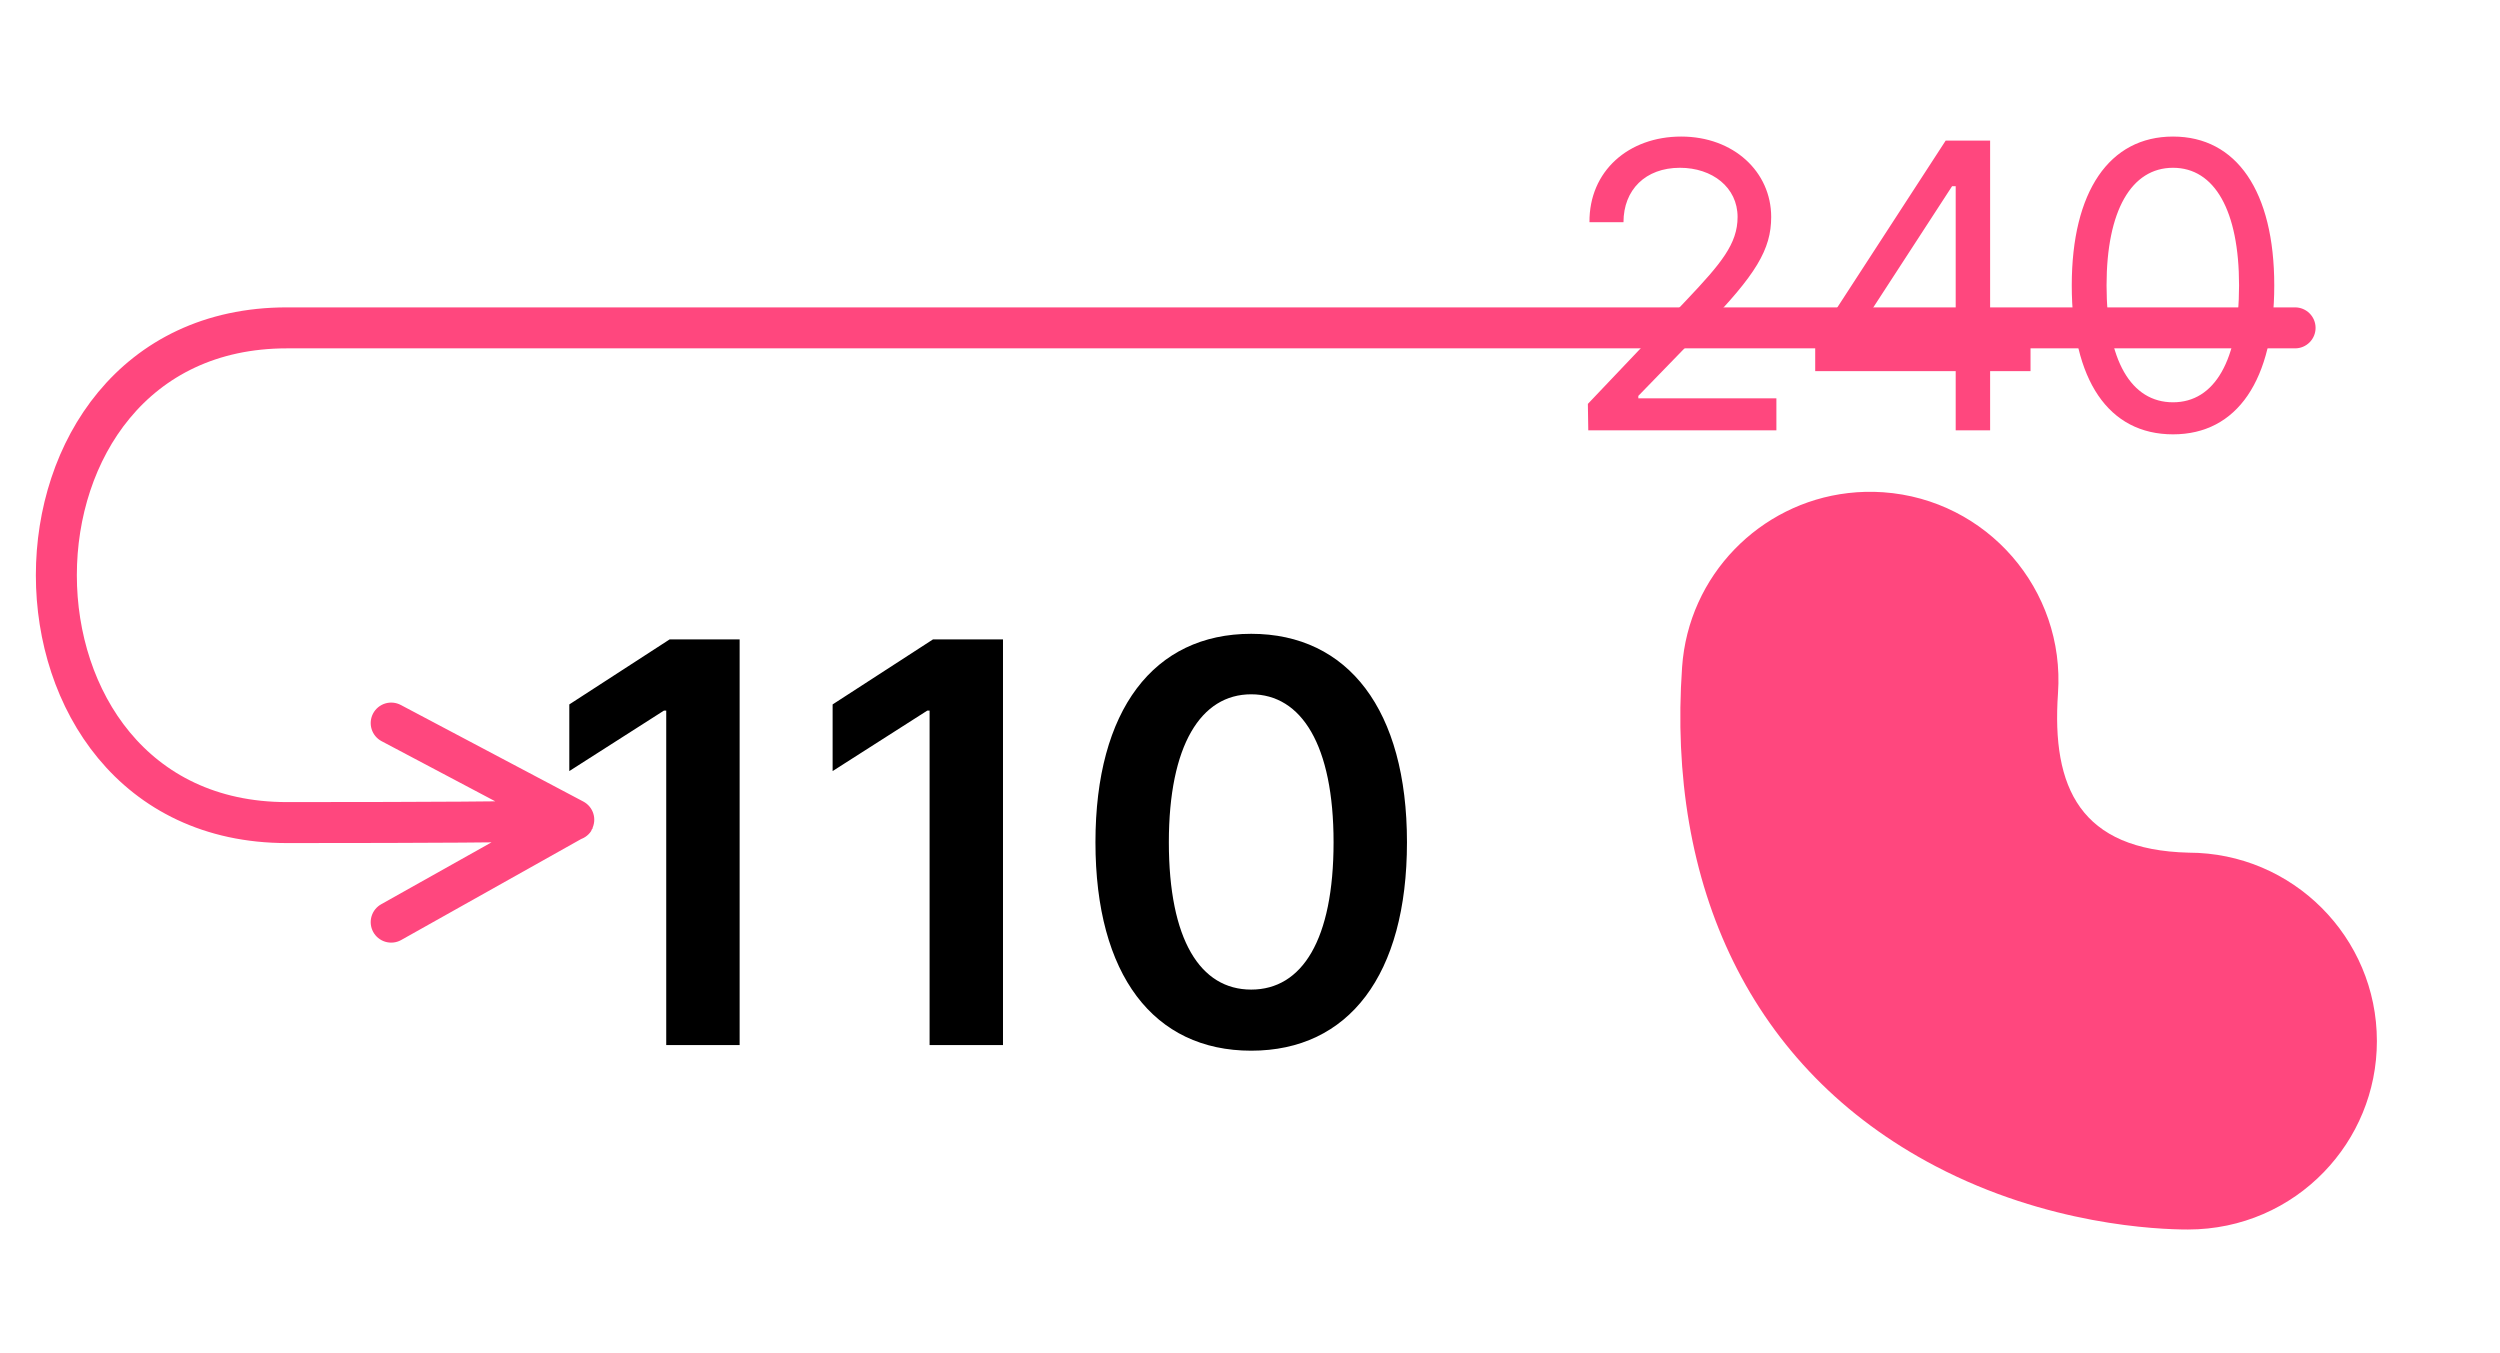
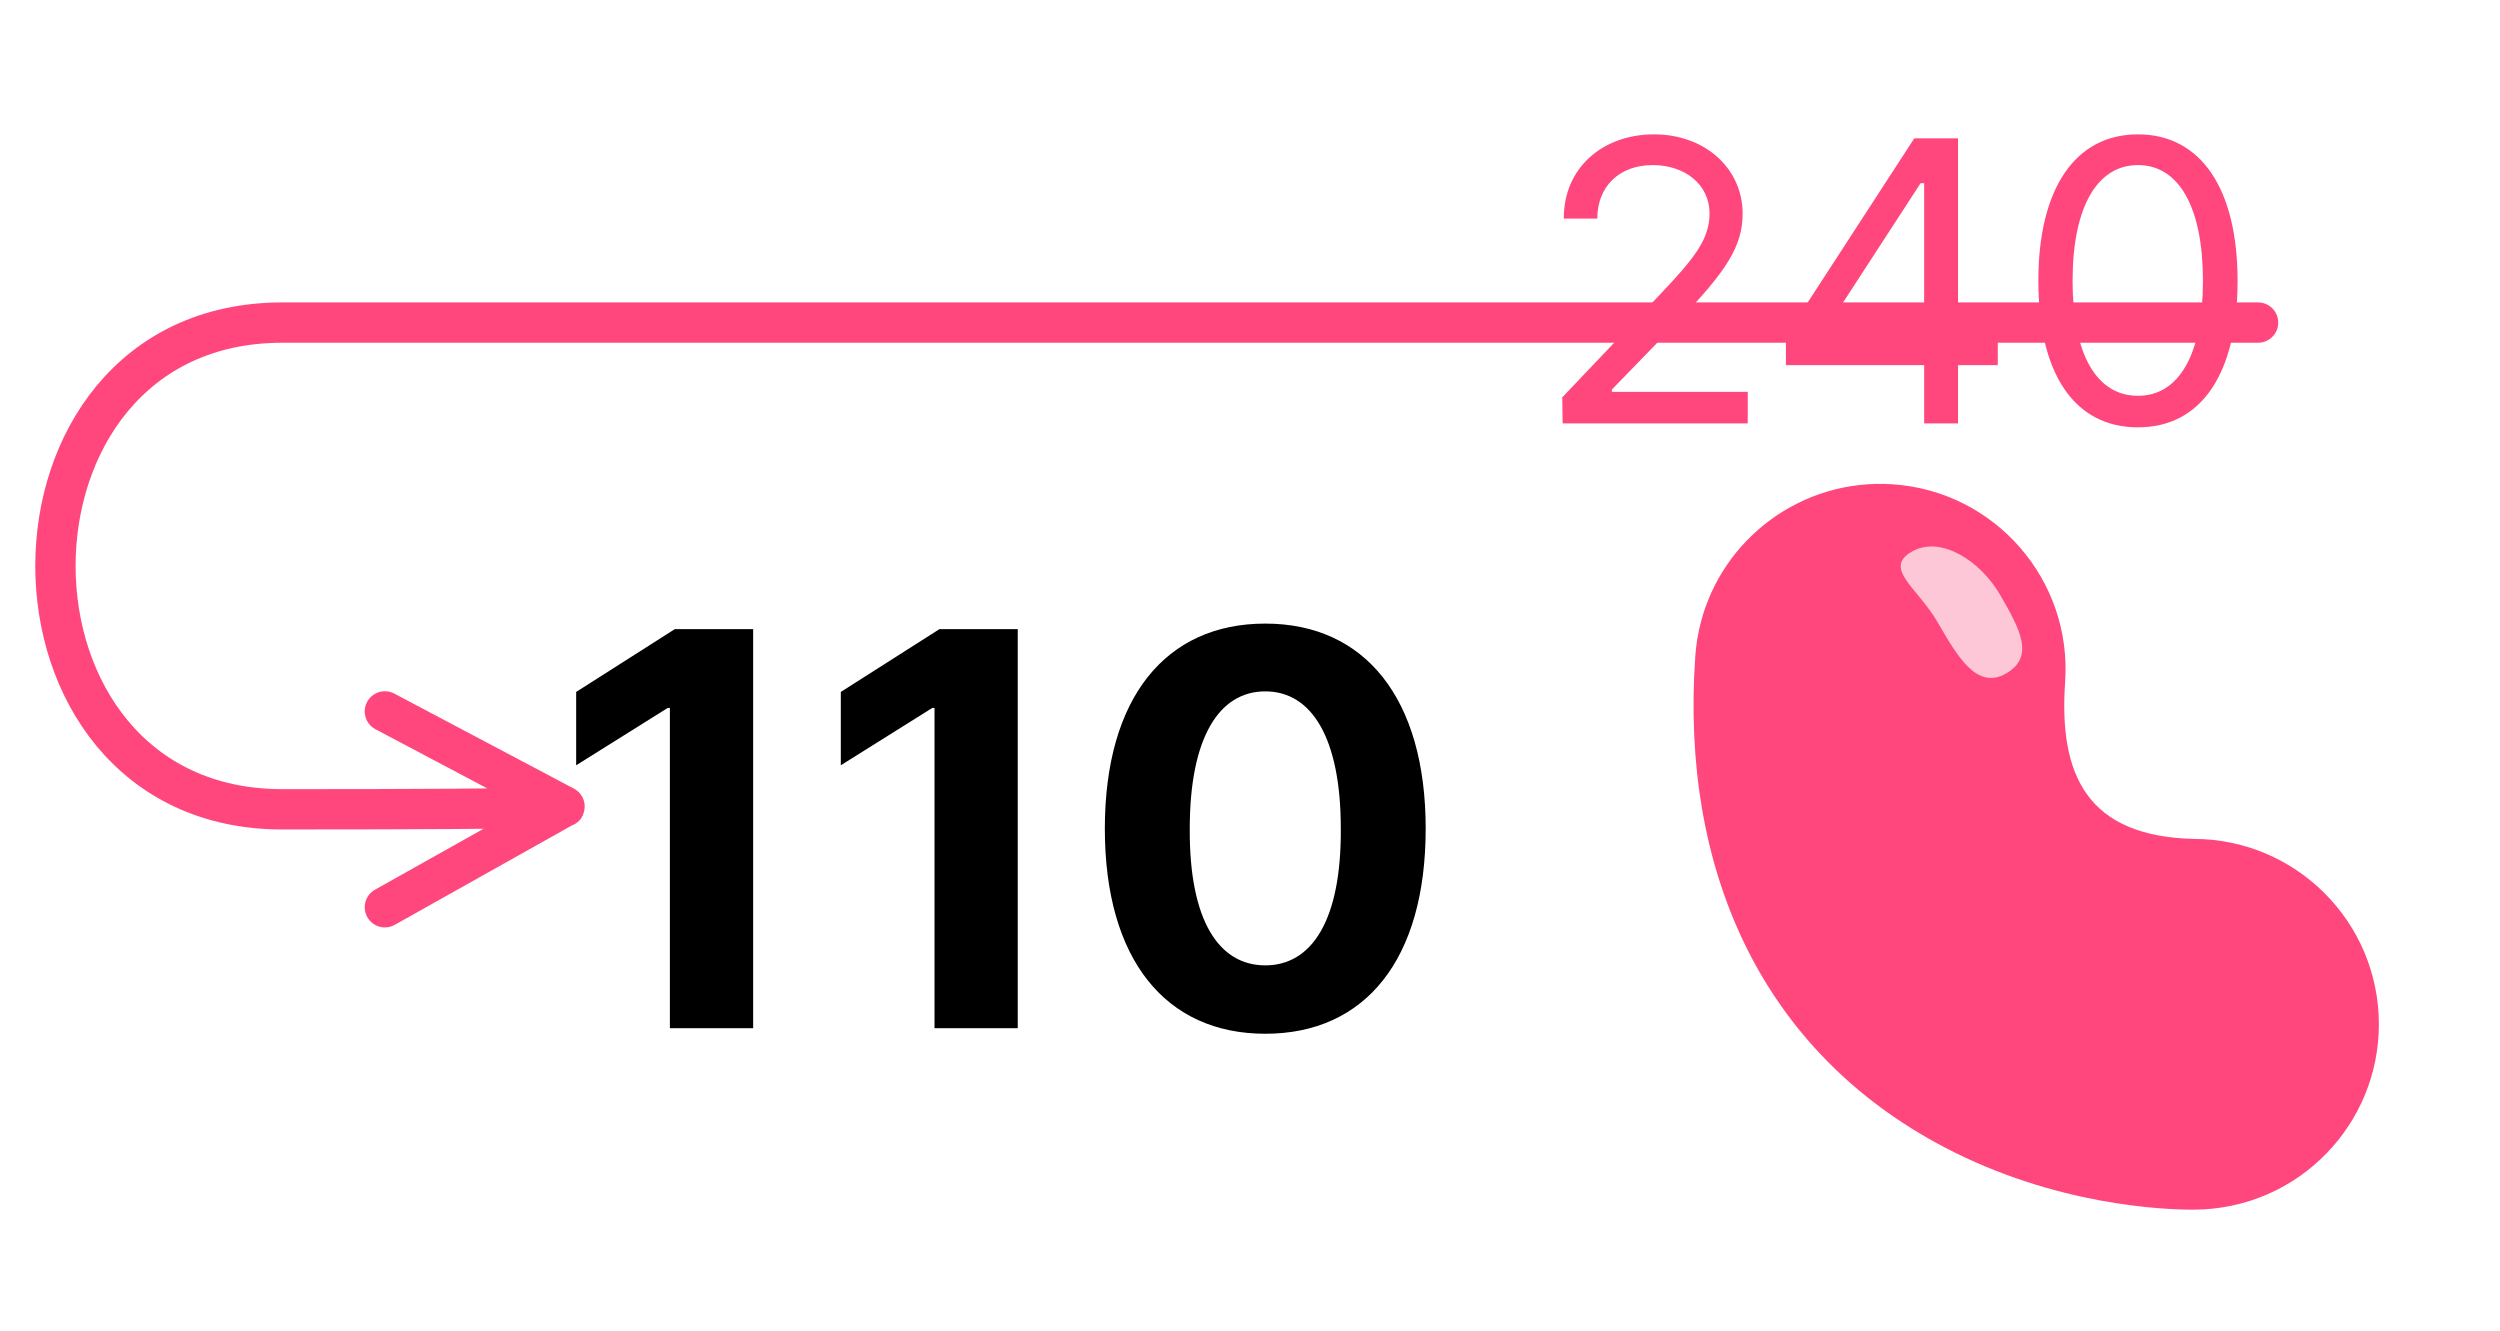
- <svg xmlns="http://www.w3.org/2000/svg" width="61" height="33" viewBox="0 0 61 33" fill="none">
+ <svg xmlns="http://www.w3.org/2000/svg" width="62" height="33" viewBox="0 0 62 33" fill="none">
  <path d="M38.754 10.5L38.744 9.855L41.156 7.316C41.996 6.428 42.397 5.949 42.397 5.295C42.397 4.572 41.781 4.094 40.99 4.094C40.15 4.094 39.613 4.631 39.613 5.422H38.783C38.773 4.172 39.74 3.332 41.02 3.332C42.299 3.332 43.217 4.191 43.217 5.295C43.217 6.086 42.846 6.701 41.596 7.99L39.975 9.66V9.719H43.344V10.5H38.754ZM44.291 9.055V8.332L47.475 3.43H48.559V8.283H49.545V9.055H48.559V10.5H47.719V9.055H44.291ZM45.238 8.283H47.719V4.543H47.631L45.238 8.225V8.283ZM53.022 10.598C51.449 10.598 50.551 9.279 50.551 6.965C50.551 4.67 51.469 3.332 53.022 3.332C54.574 3.332 55.492 4.67 55.492 6.965C55.492 9.279 54.584 10.598 53.022 10.598ZM53.022 9.816C54.037 9.816 54.633 8.791 54.633 6.965C54.633 5.139 54.037 4.094 53.022 4.094C52.006 4.094 51.4 5.139 51.4 6.965C51.4 8.791 51.996 9.816 53.022 9.816Z" fill="#FF477E" />
  <path d="M14 20C14 20 14.5 20.071 7 20.071C-0.5 20.071 -0.5 8 7 8C14.5 8 56 8 56 8M14 20L9.545 17.643M14 20L9.545 22.5" stroke="#FF477E" stroke-linecap="round" stroke-linejoin="round" />
-   <path d="M18.047 15.602V25.5H16.256V17.338H16.201L13.891 18.814V17.188L16.338 15.602H18.047ZM24.473 15.602V25.5H22.682V17.338H22.627L20.316 18.814V17.188L22.764 15.602H24.473ZM30.529 25.637C28.15 25.637 26.729 23.791 26.729 20.551C26.729 17.324 28.15 15.465 30.529 15.465C32.895 15.465 34.33 17.324 34.33 20.551C34.33 23.791 32.908 25.637 30.529 25.637ZM30.529 24.146C31.773 24.146 32.539 22.93 32.539 20.551C32.539 18.186 31.76 16.941 30.529 16.941C29.299 16.941 28.52 18.186 28.52 20.551C28.52 22.93 29.285 24.146 30.529 24.146Z" fill="black" />
-   <path d="M53.404 20.805C50.764 20.74 50.055 19.227 50.215 16.917C50.392 14.384 48.481 12.188 45.949 12.011C45.659 11.991 45.373 11.998 45.094 12.031C42.94 12.281 41.199 14.034 41.043 16.278C40.673 21.58 42.686 26.076 47.227 28.455C49.963 29.889 52.633 30 53.386 30C54.699 30 55.871 29.46 56.703 28.598C57.507 27.767 57.996 26.637 57.996 25.402C57.996 22.866 55.94 20.808 53.404 20.805Z" fill="#FF477E" />
+   <path d="M18.678 15.602V25.5H16.613V17.557H16.559L14.289 18.979V17.16L16.736 15.602H18.678ZM25.24 15.602V25.5H23.176V17.557H23.121L20.852 18.979V17.16L23.299 15.602H25.24ZM31.379 25.637C28.904 25.637 27.4 23.791 27.4 20.551C27.4 17.311 28.904 15.465 31.379 15.465C33.853 15.465 35.357 17.324 35.357 20.551C35.357 23.805 33.853 25.637 31.379 25.637ZM31.379 23.941C32.527 23.941 33.266 22.834 33.252 20.551C33.252 18.295 32.527 17.146 31.379 17.146C30.23 17.146 29.506 18.295 29.506 20.551C29.492 22.834 30.23 23.941 31.379 23.941Z" fill="black" />
+   <path d="M54.404 20.805C51.764 20.74 51.055 19.227 51.215 16.917C51.392 14.384 49.481 12.188 46.949 12.011C46.659 11.991 46.373 11.998 46.094 12.031C43.94 12.281 42.199 14.034 42.043 16.278C41.673 21.58 43.686 26.076 48.227 28.455C50.963 29.889 53.633 30 54.386 30C55.699 30 56.871 29.46 57.703 28.598C58.507 27.767 58.996 26.637 58.996 25.402C58.996 22.866 56.94 20.808 54.404 20.805Z" fill="#FF477E" />
+   <path d="M49.609 14.762C50.102 15.615 50.466 16.29 49.748 16.704C49.031 17.118 48.549 16.289 48.056 15.436C47.564 14.583 46.692 14.097 47.41 13.682C48.127 13.268 49.117 13.909 49.609 14.762Z" fill="#FEC7D7" />
</svg>
